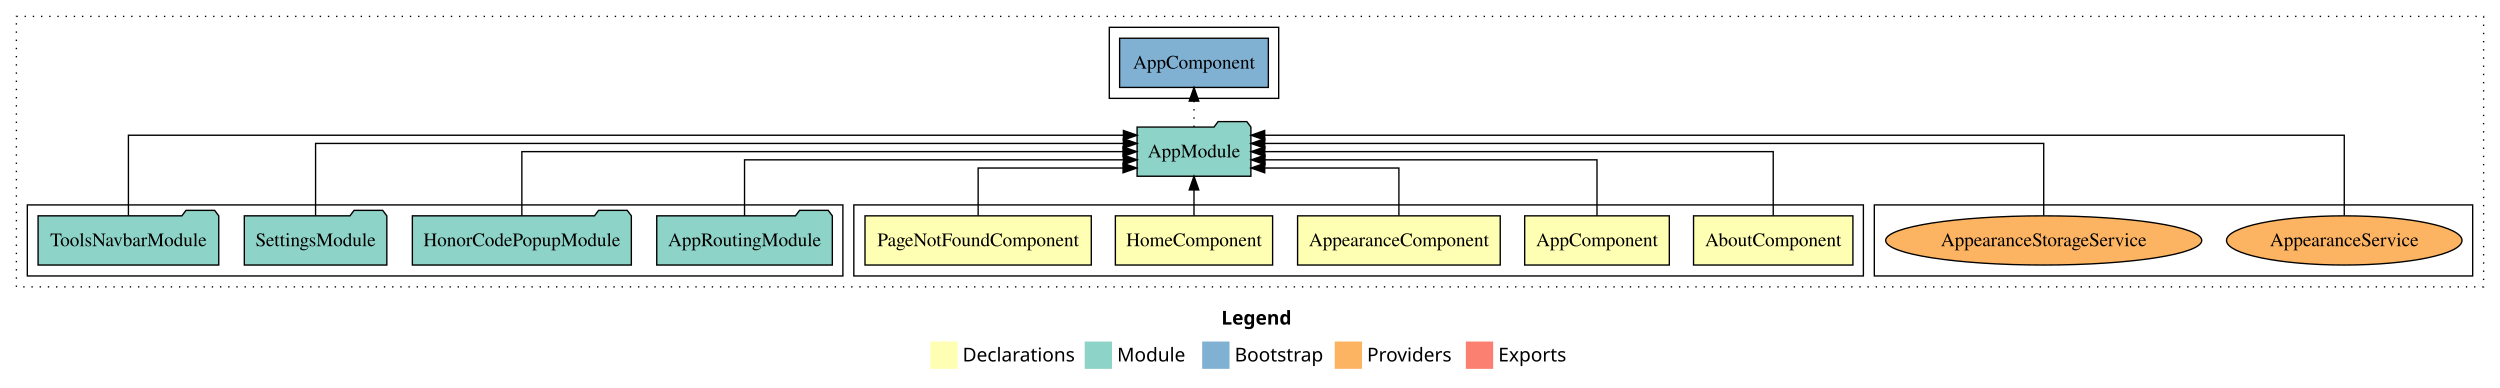
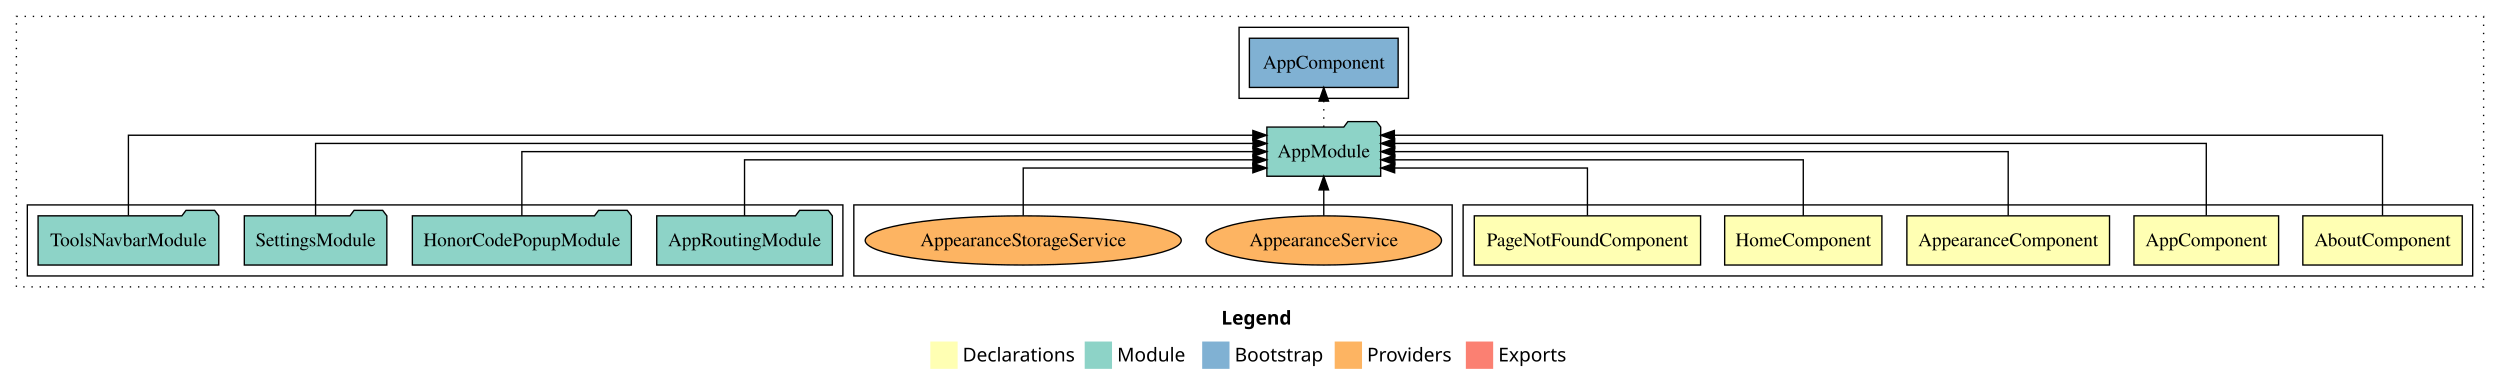
<svg xmlns="http://www.w3.org/2000/svg" width="1830pt" height="284pt" viewBox="0.00 0.00 1830.00 284.00">
  <g id="graph0" class="graph" transform="scale(1 1) rotate(0) translate(4 280)">
    <polygon fill="white" stroke="transparent" points="-4,4 -4,-280 1826,-280 1826,4 -4,4" />
    <text text-anchor="start" x="890.01" y="-42.4" font-family="Times-12" font-weight="bold" font-size="14.00">Legend</text>
    <polygon fill="#ffffb3" stroke="transparent" points="677,-10 677,-30 697,-30 697,-10 677,-10" />
    <text text-anchor="start" x="700.63" y="-15.4" font-family="Times-12" font-size="14.00">  Declarations</text>
    <polygon fill="#8dd3c7" stroke="transparent" points="790,-10 790,-30 810,-30 810,-10 790,-10" />
    <text text-anchor="start" x="813.73" y="-15.4" font-family="Times-12" font-size="14.00">  Module</text>
    <polygon fill="#80b1d3" stroke="transparent" points="876,-10 876,-30 896,-30 896,-10 876,-10" />
    <text text-anchor="start" x="899.78" y="-15.4" font-family="Times-12" font-size="14.00">  Bootstrap</text>
    <polygon fill="#fdb462" stroke="transparent" points="973,-10 973,-30 993,-30 993,-10 973,-10" />
    <text text-anchor="start" x="996.67" y="-15.4" font-family="Times-12" font-size="14.00">  Providers</text>
    <polygon fill="#fb8072" stroke="transparent" points="1069,-10 1069,-30 1089,-30 1089,-10 1069,-10" />
    <text text-anchor="start" x="1092.73" y="-15.4" font-family="Times-12" font-size="14.00">  Exports</text>
    <g id="clust1" class="cluster">
      <polygon fill="none" stroke="black" stroke-dasharray="1,5" points="8,-70 8,-268 1814,-268 1814,-70 8,-70" />
    </g>
+     <g id="clust2" class="cluster">
+       <polygon fill="none" stroke="black" points="1067,-78 1067,-130 1806,-130 1806,-78 1067,-78" />
+     </g>
    <g id="clust11" class="cluster">
-       <polygon fill="none" stroke="black" points="1368,-78 1368,-130 1806,-130 1806,-78 1368,-78" />
-     </g>
-     <g id="clust10" class="cluster">
-       <polygon fill="none" stroke="black" points="808,-208 808,-260 932,-260 932,-208 808,-208" />
-     </g>
-     <g id="clust2" class="cluster">
-       <polygon fill="none" stroke="black" points="621,-78 621,-130 1360,-130 1360,-78 621,-78" />
+       <polygon fill="none" stroke="black" points="621,-78 621,-130 1059,-130 1059,-78 621,-78" />
    </g>
    <g id="clust8" class="cluster">
      <polygon fill="none" stroke="black" points="16,-78 16,-130 613,-130 613,-78 16,-78" />
    </g>
+     <g id="clust10" class="cluster">
+       <polygon fill="none" stroke="black" points="903,-208 903,-260 1027,-260 1027,-208 903,-208" />
+     </g>
    <g id="node1" class="node">
-       <polygon fill="#ffffb3" stroke="black" points="1352.33,-122 1235.67,-122 1235.67,-86 1352.33,-86 1352.33,-122" />
-       <text text-anchor="middle" x="1294" y="-99.8" font-family="Times,serif" font-size="14.00">AboutComponent</text>
+       <polygon fill="#ffffb3" stroke="black" points="1798.33,-122 1681.67,-122 1681.67,-86 1798.33,-86 1798.33,-122" />
+       <text text-anchor="middle" x="1740" y="-99.8" font-family="Times,serif" font-size="14.00">AboutComponent</text>
    </g>
    <g id="node6" class="node">
-       <polygon fill="#8dd3c7" stroke="black" points="911.66,-187 908.66,-191 887.66,-191 884.66,-187 828.34,-187 828.34,-151 911.66,-151 911.66,-187" />
-       <text text-anchor="middle" x="870" y="-164.8" font-family="Times,serif" font-size="14.00">AppModule</text>
+       <polygon fill="#8dd3c7" stroke="black" points="1006.66,-187 1003.66,-191 982.66,-191 979.66,-187 923.34,-187 923.34,-151 1006.66,-151 1006.66,-187" />
+       <text text-anchor="middle" x="965" y="-164.8" font-family="Times,serif" font-size="14.00">AppModule</text>
    </g>
    <g id="edge1" class="edge">
-       <path fill="none" stroke="black" d="M1294,-122.11C1294,-141.34 1294,-169 1294,-169 1294,-169 921.82,-169 921.82,-169" />
-       <polygon fill="black" stroke="black" points="921.82,-165.5 911.82,-169 921.82,-172.5 921.82,-165.5" />
+       <path fill="none" stroke="black" d="M1740,-122.25C1740,-145.02 1740,-181 1740,-181 1740,-181 1016.67,-181 1016.67,-181" />
+       <polygon fill="black" stroke="black" points="1016.67,-177.5 1006.67,-181 1016.67,-184.5 1016.67,-177.5" />
    </g>
    <g id="node2" class="node">
-       <polygon fill="#ffffb3" stroke="black" points="1217.94,-122 1112.06,-122 1112.06,-86 1217.94,-86 1217.94,-122" />
-       <text text-anchor="middle" x="1165" y="-99.8" font-family="Times,serif" font-size="14.00">AppComponent</text>
+       <polygon fill="#ffffb3" stroke="black" points="1663.94,-122 1558.06,-122 1558.06,-86 1663.94,-86 1663.94,-122" />
+       <text text-anchor="middle" x="1611" y="-99.8" font-family="Times,serif" font-size="14.00">AppComponent</text>
    </g>
    <g id="edge2" class="edge">
-       <path fill="none" stroke="black" d="M1165,-122.02C1165,-139.37 1165,-163 1165,-163 1165,-163 921.95,-163 921.95,-163" />
-       <polygon fill="black" stroke="black" points="921.95,-159.5 911.95,-163 921.95,-166.5 921.95,-159.5" />
+       <path fill="none" stroke="black" d="M1611,-122.28C1611,-143.32 1611,-175 1611,-175 1611,-175 1016.89,-175 1016.89,-175" />
+       <polygon fill="black" stroke="black" points="1016.89,-171.5 1006.89,-175 1016.89,-178.5 1016.89,-171.5" />
    </g>
    <g id="node3" class="node">
-       <polygon fill="#ffffb3" stroke="black" points="1094.17,-122 945.83,-122 945.83,-86 1094.17,-86 1094.17,-122" />
-       <text text-anchor="middle" x="1020" y="-99.8" font-family="Times,serif" font-size="14.00">AppearanceComponent</text>
+       <polygon fill="#ffffb3" stroke="black" points="1540.17,-122 1391.83,-122 1391.83,-86 1540.17,-86 1540.17,-122" />
+       <text text-anchor="middle" x="1466" y="-99.8" font-family="Times,serif" font-size="14.00">AppearanceComponent</text>
    </g>
    <g id="edge3" class="edge">
-       <path fill="none" stroke="black" d="M1020,-122.24C1020,-137.57 1020,-157 1020,-157 1020,-157 921.78,-157 921.78,-157" />
-       <polygon fill="black" stroke="black" points="921.78,-153.5 911.78,-157 921.78,-160.5 921.78,-153.5" />
+       <path fill="none" stroke="black" d="M1466,-122.11C1466,-141.34 1466,-169 1466,-169 1466,-169 1016.85,-169 1016.85,-169" />
+       <polygon fill="black" stroke="black" points="1016.85,-165.5 1006.85,-169 1016.85,-172.5 1016.85,-165.5" />
    </g>
    <g id="node4" class="node">
-       <polygon fill="#ffffb3" stroke="black" points="927.55,-122 812.45,-122 812.45,-86 927.55,-86 927.55,-122" />
-       <text text-anchor="middle" x="870" y="-99.8" font-family="Times,serif" font-size="14.00">HomeComponent</text>
+       <polygon fill="#ffffb3" stroke="black" points="1373.55,-122 1258.45,-122 1258.45,-86 1373.55,-86 1373.55,-122" />
+       <text text-anchor="middle" x="1316" y="-99.8" font-family="Times,serif" font-size="14.00">HomeComponent</text>
    </g>
    <g id="edge4" class="edge">
-       <path fill="none" stroke="black" d="M870,-122.11C870,-122.11 870,-140.99 870,-140.99" />
-       <polygon fill="black" stroke="black" points="866.5,-140.99 870,-150.99 873.5,-140.99 866.5,-140.99" />
+       <path fill="none" stroke="black" d="M1316,-122.02C1316,-139.37 1316,-163 1316,-163 1316,-163 1016.99,-163 1016.99,-163" />
+       <polygon fill="black" stroke="black" points="1016.99,-159.5 1006.99,-163 1016.99,-166.5 1016.99,-159.5" />
    </g>
    <g id="node5" class="node">
-       <polygon fill="#ffffb3" stroke="black" points="794.82,-122 629.18,-122 629.18,-86 794.82,-86 794.82,-122" />
-       <text text-anchor="middle" x="712" y="-99.8" font-family="Times,serif" font-size="14.00">PageNotFoundComponent</text>
+       <polygon fill="#ffffb3" stroke="black" points="1240.82,-122 1075.18,-122 1075.18,-86 1240.82,-86 1240.82,-122" />
+       <text text-anchor="middle" x="1158" y="-99.8" font-family="Times,serif" font-size="14.00">PageNotFoundComponent</text>
    </g>
    <g id="edge5" class="edge">
-       <path fill="none" stroke="black" d="M712,-122.24C712,-137.57 712,-157 712,-157 712,-157 818.07,-157 818.07,-157" />
-       <polygon fill="black" stroke="black" points="818.07,-160.5 828.07,-157 818.07,-153.5 818.07,-160.5" />
+       <path fill="none" stroke="black" d="M1158,-122.24C1158,-137.57 1158,-157 1158,-157 1158,-157 1016.88,-157 1016.88,-157" />
+       <polygon fill="black" stroke="black" points="1016.88,-153.5 1006.88,-157 1016.88,-160.5 1016.88,-153.5" />
    </g>
    <g id="node11" class="node">
-       <polygon fill="#80b1d3" stroke="black" points="924.44,-252 815.56,-252 815.56,-216 924.44,-216 924.44,-252" />
-       <text text-anchor="middle" x="870" y="-229.8" font-family="Times,serif" font-size="14.00">AppComponent </text>
+       <polygon fill="#80b1d3" stroke="black" points="1019.44,-252 910.56,-252 910.56,-216 1019.44,-216 1019.44,-252" />
+       <text text-anchor="middle" x="965" y="-229.8" font-family="Times,serif" font-size="14.00">AppComponent </text>
    </g>
    <g id="edge10" class="edge">
-       <path fill="none" stroke="black" stroke-dasharray="1,5" d="M870,-187.11C870,-187.11 870,-205.99 870,-205.99" />
-       <polygon fill="black" stroke="black" points="866.5,-205.99 870,-215.99 873.5,-205.99 866.5,-205.99" />
+       <path fill="none" stroke="black" stroke-dasharray="1,5" d="M965,-187.11C965,-187.11 965,-205.99 965,-205.99" />
+       <polygon fill="black" stroke="black" points="961.5,-205.99 965,-215.99 968.5,-205.99 961.5,-205.99" />
    </g>
    <g id="node7" class="node">
      <polygon fill="#8dd3c7" stroke="black" points="605.27,-122 602.27,-126 581.27,-126 578.27,-122 476.73,-122 476.73,-86 605.27,-86 605.27,-122" />
      <text text-anchor="middle" x="541" y="-99.8" font-family="Times,serif" font-size="14.00">AppRoutingModule</text>
    </g>
    <g id="edge6" class="edge">
-       <path fill="none" stroke="black" d="M541,-122.02C541,-139.37 541,-163 541,-163 541,-163 818.33,-163 818.33,-163" />
-       <polygon fill="black" stroke="black" points="818.33,-166.5 828.33,-163 818.33,-159.5 818.33,-166.5" />
+       <path fill="none" stroke="black" d="M541,-122.02C541,-139.37 541,-163 541,-163 541,-163 913.18,-163 913.18,-163" />
+       <polygon fill="black" stroke="black" points="913.18,-166.5 923.18,-163 913.18,-159.5 913.18,-166.5" />
    </g>
    <g id="node8" class="node">
      <polygon fill="#8dd3c7" stroke="black" points="458.15,-122 455.15,-126 434.15,-126 431.15,-122 297.85,-122 297.85,-86 458.15,-86 458.15,-122" />
      <text text-anchor="middle" x="378" y="-99.8" font-family="Times,serif" font-size="14.00">HonorCodePopupModule</text>
    </g>
    <g id="edge7" class="edge">
-       <path fill="none" stroke="black" d="M378,-122.11C378,-141.34 378,-169 378,-169 378,-169 818.05,-169 818.05,-169" />
-       <polygon fill="black" stroke="black" points="818.05,-172.5 828.05,-169 818.05,-165.5 818.05,-172.5" />
+       <path fill="none" stroke="black" d="M378,-122.11C378,-141.34 378,-169 378,-169 378,-169 913.25,-169 913.25,-169" />
+       <polygon fill="black" stroke="black" points="913.26,-172.5 923.25,-169 913.25,-165.5 913.26,-172.5" />
    </g>
    <g id="node9" class="node">
      <polygon fill="#8dd3c7" stroke="black" points="279.16,-122 276.16,-126 255.16,-126 252.16,-122 174.84,-122 174.84,-86 279.16,-86 279.16,-122" />
      <text text-anchor="middle" x="227" y="-99.8" font-family="Times,serif" font-size="14.00">SettingsModule</text>
    </g>
    <g id="edge8" class="edge">
-       <path fill="none" stroke="black" d="M227,-122.28C227,-143.32 227,-175 227,-175 227,-175 818.31,-175 818.31,-175" />
-       <polygon fill="black" stroke="black" points="818.31,-178.5 828.31,-175 818.31,-171.5 818.31,-178.5" />
+       <path fill="none" stroke="black" d="M227,-122.28C227,-143.32 227,-175 227,-175 227,-175 913.21,-175 913.21,-175" />
+       <polygon fill="black" stroke="black" points="913.21,-178.5 923.21,-175 913.21,-171.5 913.21,-178.5" />
    </g>
    <g id="node10" class="node">
      <polygon fill="#8dd3c7" stroke="black" points="156.13,-122 153.13,-126 132.13,-126 129.13,-122 23.87,-122 23.87,-86 156.13,-86 156.13,-122" />
      <text text-anchor="middle" x="90" y="-99.8" font-family="Times,serif" font-size="14.00">ToolsNavbarModule</text>
    </g>
    <g id="edge9" class="edge">
-       <path fill="none" stroke="black" d="M90,-122.25C90,-145.02 90,-181 90,-181 90,-181 818.34,-181 818.34,-181" />
-       <polygon fill="black" stroke="black" points="818.34,-184.5 828.34,-181 818.34,-177.5 818.34,-184.5" />
+       <path fill="none" stroke="black" d="M90,-122.25C90,-145.02 90,-181 90,-181 90,-181 913.09,-181 913.09,-181" />
+       <polygon fill="black" stroke="black" points="913.09,-184.5 923.09,-181 913.09,-177.5 913.09,-184.5" />
    </g>
    <g id="node12" class="node">
-       <ellipse fill="#fdb462" stroke="black" cx="1712" cy="-104" rx="86.19" ry="18" />
-       <text text-anchor="middle" x="1712" y="-99.8" font-family="Times,serif" font-size="14.00">AppearanceService</text>
+       <ellipse fill="#fdb462" stroke="black" cx="965" cy="-104" rx="86.19" ry="18" />
+       <text text-anchor="middle" x="965" y="-99.8" font-family="Times,serif" font-size="14.00">AppearanceService</text>
    </g>
    <g id="edge11" class="edge">
-       <path fill="none" stroke="black" d="M1712,-122.25C1712,-145.02 1712,-181 1712,-181 1712,-181 921.75,-181 921.75,-181" />
-       <polygon fill="black" stroke="black" points="921.75,-177.5 911.75,-181 921.75,-184.5 921.75,-177.5" />
+       <path fill="none" stroke="black" d="M965,-122.11C965,-122.11 965,-140.99 965,-140.99" />
+       <polygon fill="black" stroke="black" points="961.5,-140.99 965,-150.99 968.5,-140.99 961.5,-140.99" />
    </g>
    <g id="node13" class="node">
-       <ellipse fill="#fdb462" stroke="black" cx="1492" cy="-104" rx="115.69" ry="18" />
-       <text text-anchor="middle" x="1492" y="-99.8" font-family="Times,serif" font-size="14.00">AppearanceStorageService</text>
+       <ellipse fill="#fdb462" stroke="black" cx="745" cy="-104" rx="115.69" ry="18" />
+       <text text-anchor="middle" x="745" y="-99.8" font-family="Times,serif" font-size="14.00">AppearanceStorageService</text>
    </g>
    <g id="edge12" class="edge">
-       <path fill="none" stroke="black" d="M1492,-122.28C1492,-143.32 1492,-175 1492,-175 1492,-175 921.78,-175 921.78,-175" />
-       <polygon fill="black" stroke="black" points="921.78,-171.5 911.78,-175 921.78,-178.5 921.78,-171.5" />
+       <path fill="none" stroke="black" d="M745,-122.24C745,-137.57 745,-157 745,-157 745,-157 913.1,-157 913.1,-157" />
+       <polygon fill="black" stroke="black" points="913.1,-160.5 923.1,-157 913.1,-153.5 913.1,-160.5" />
    </g>
  </g>
</svg>
